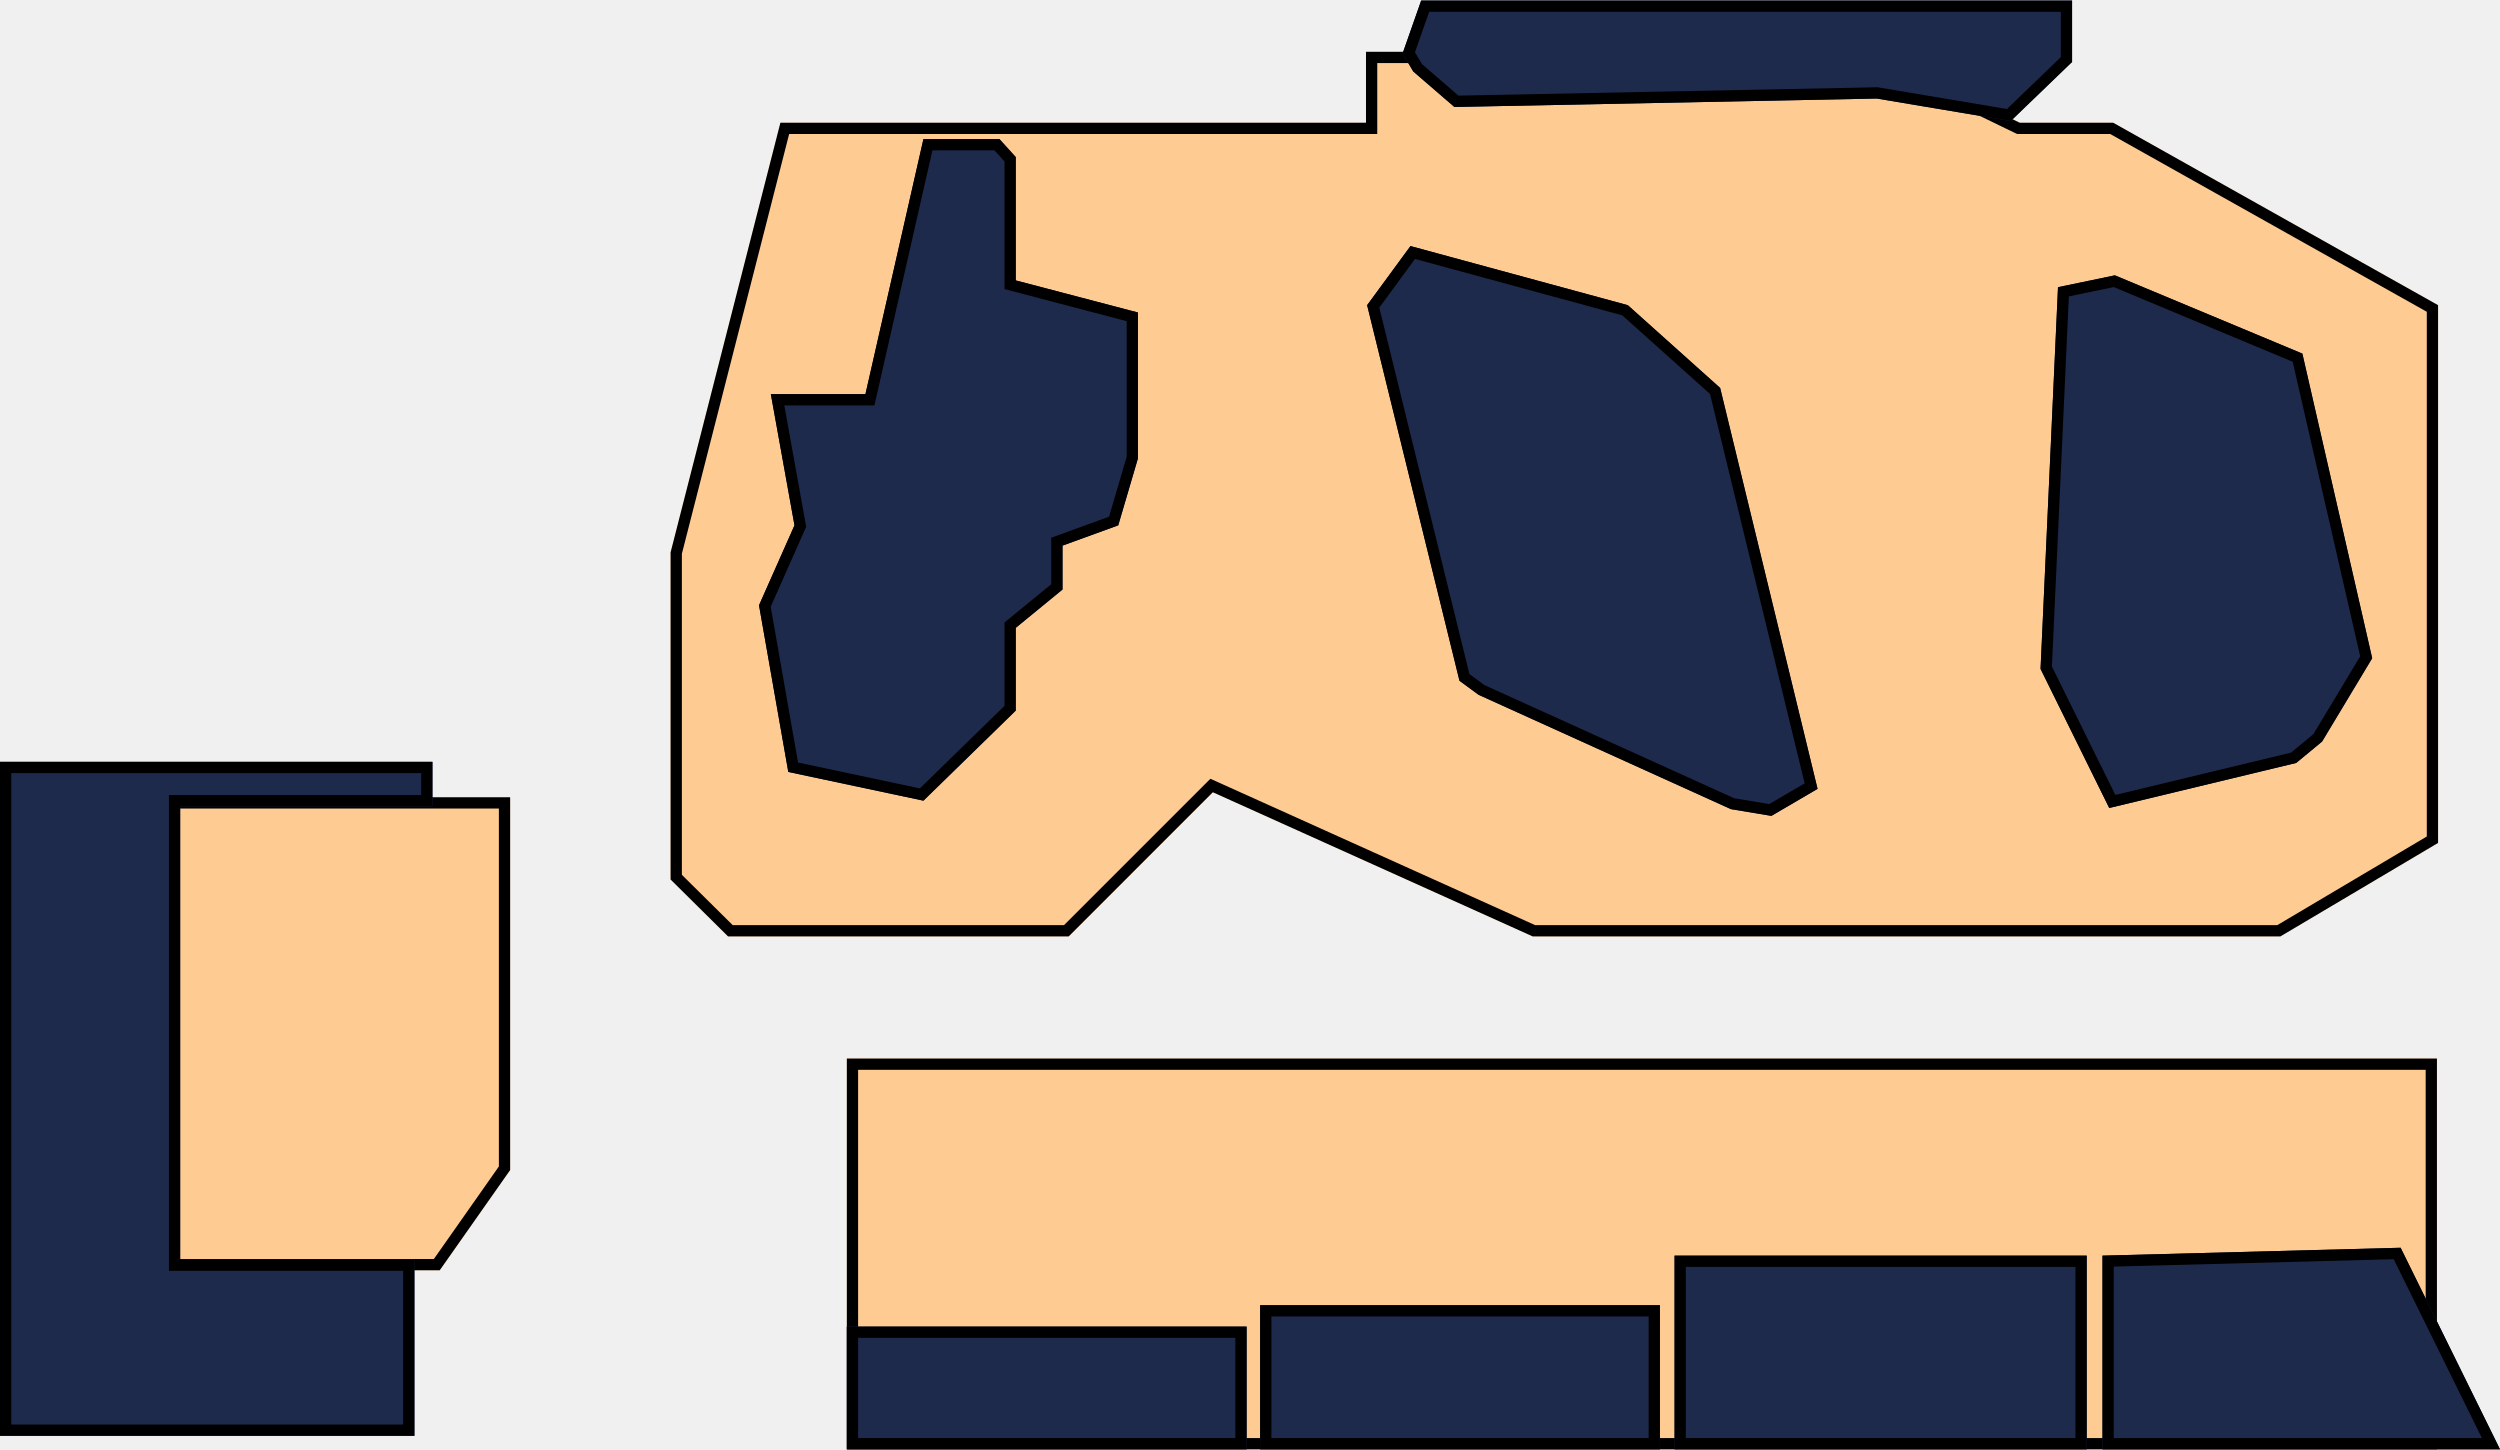
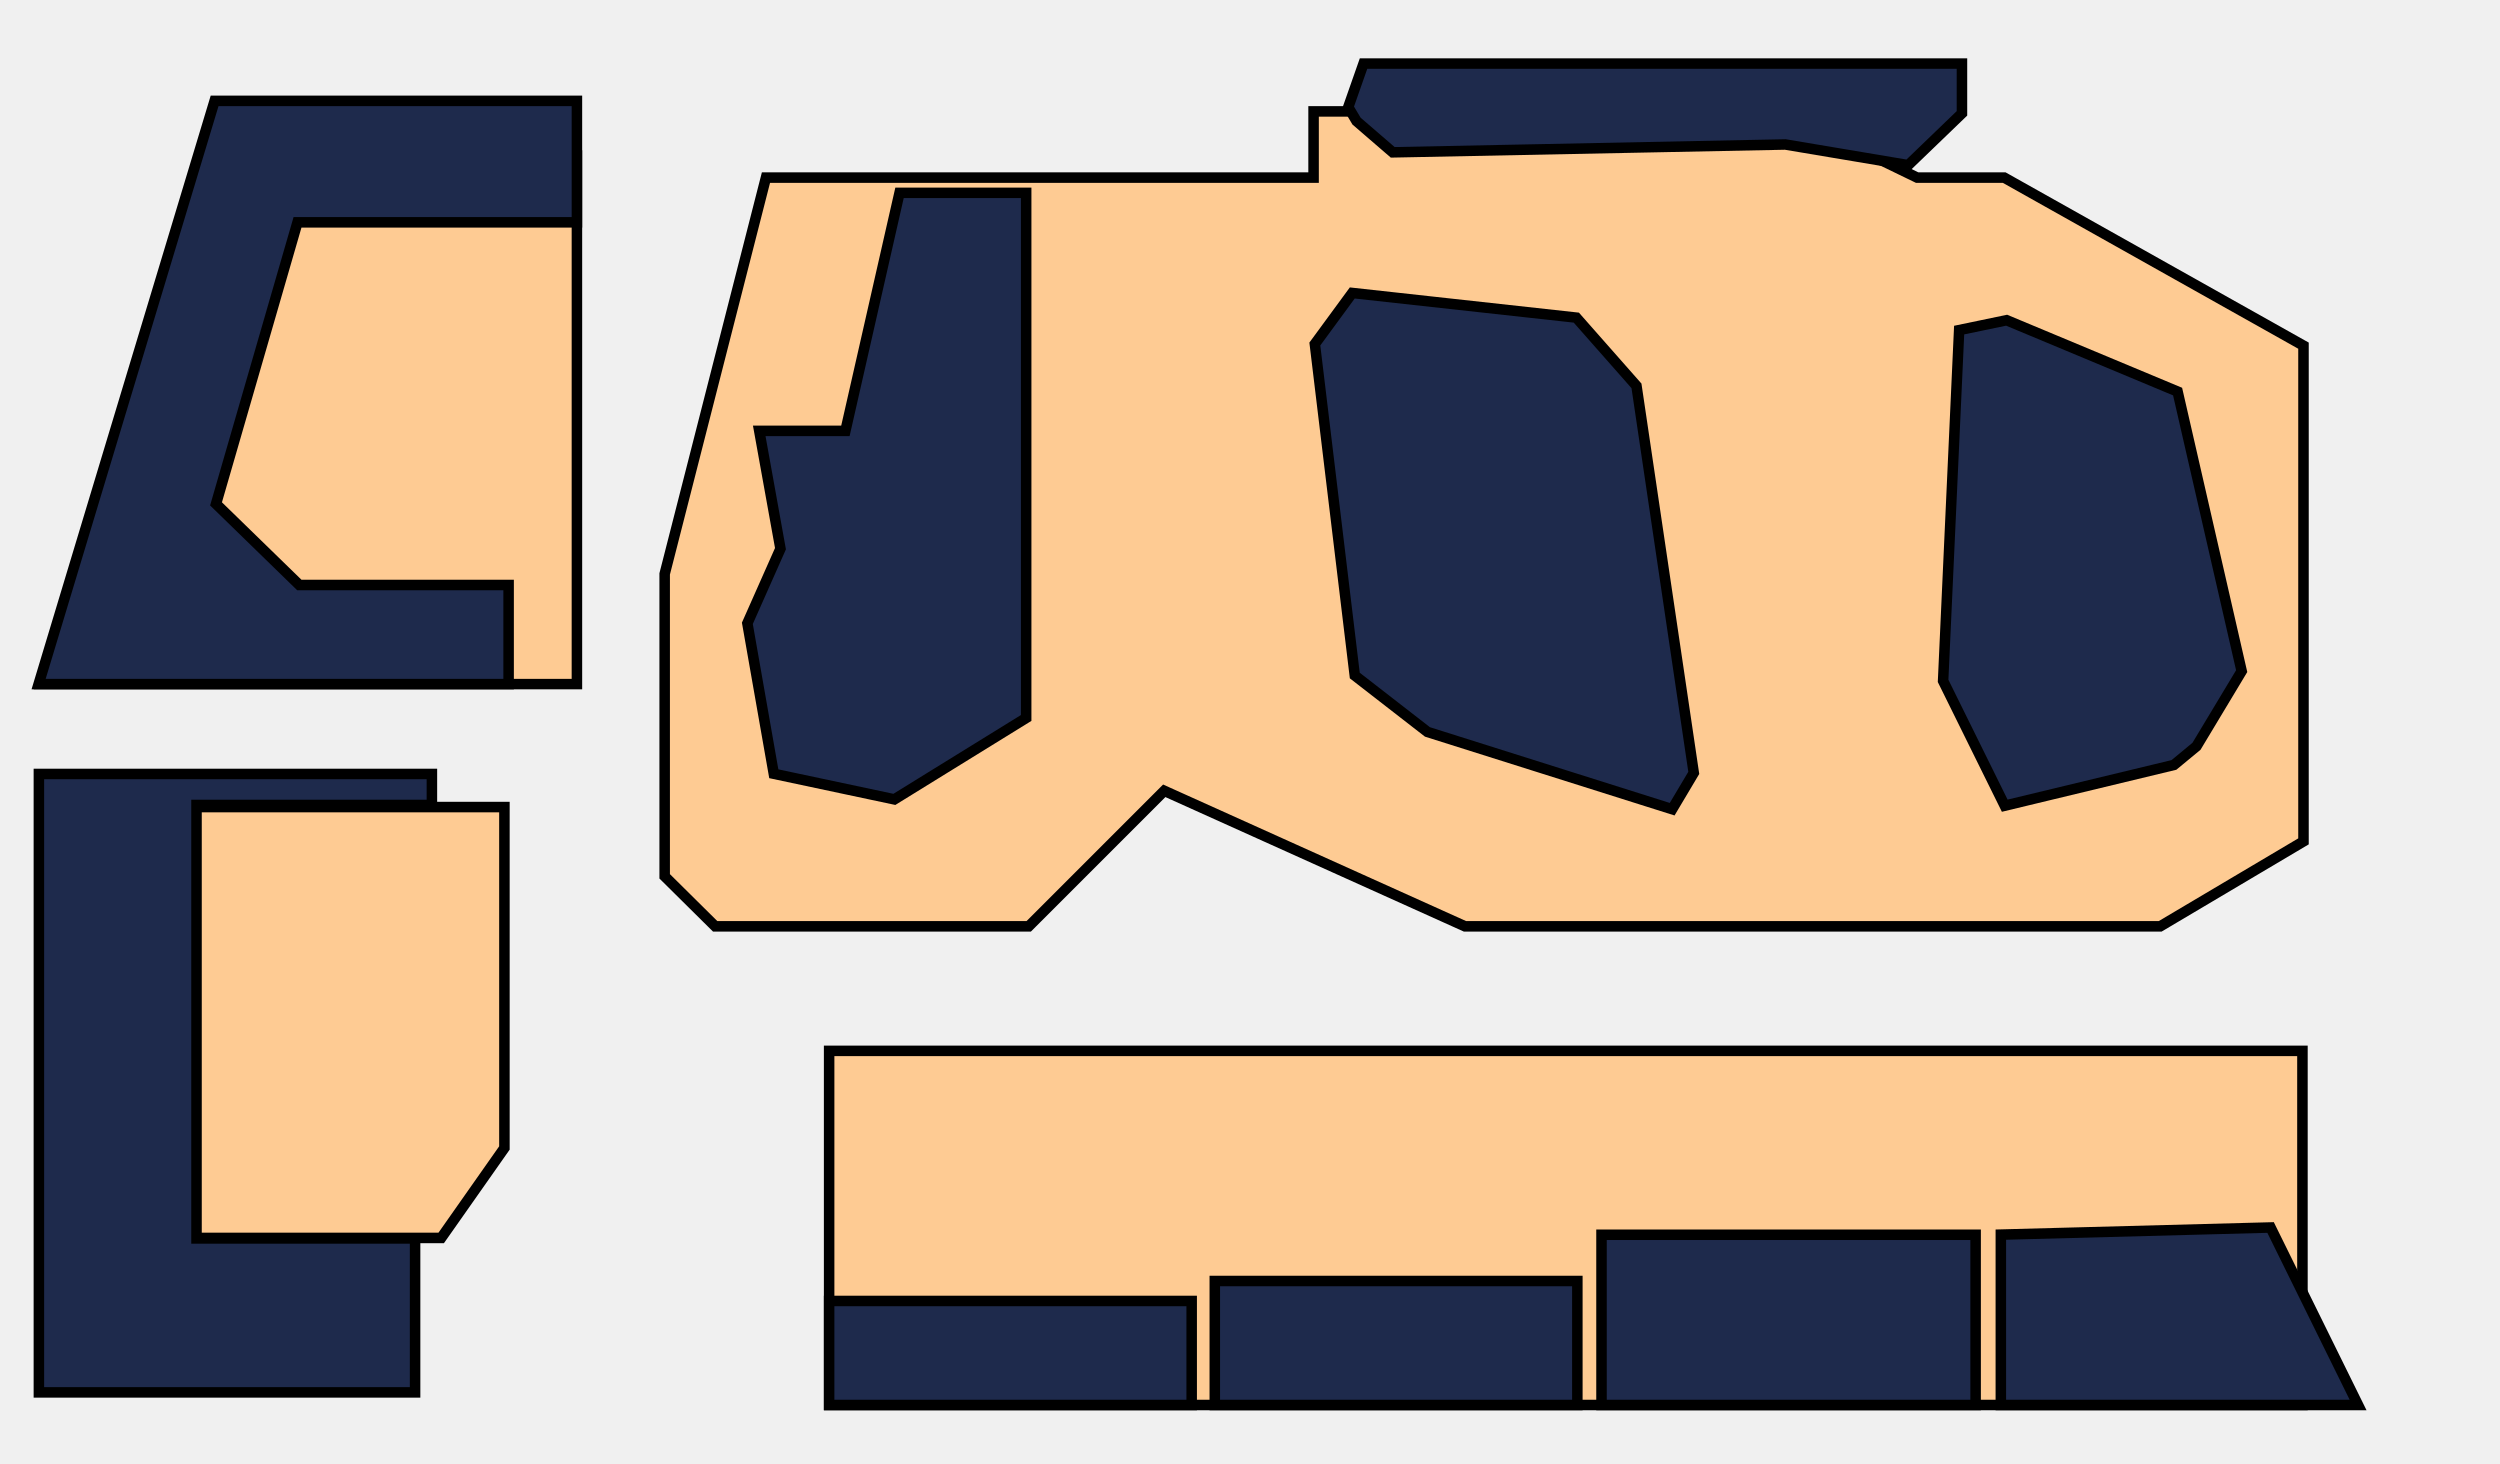
- <svg xmlns="http://www.w3.org/2000/svg" xmlns:xlink="http://www.w3.org/1999/xlink" width="2220" height="1287" viewBox="0 0 2220 1287" version="1.1">
-   <g id="Canvas" transform="translate(-1079 464)">
-     <g id="SectorPicker">
-       <g id="background">
-         <g id="background">
-           <use xlink:href="#path0_fill" transform="translate(1674.5 -418)" fill="#FECB93" />
-           <mask id="mask0_outline_ins">
-             <use xlink:href="#path0_fill" fill="white" transform="translate(1674.5 -418)" />
-           </mask>
-           <g mask="url(#mask0_outline_ins)">
-             <use xlink:href="#path1_stroke_2x" transform="translate(1674.5 -418)" />
-           </g>
-         </g>
-         <g id="background">
-           <use xlink:href="#path2_fill" transform="translate(1225 244)" fill="#FECB93" />
-           <mask id="mask1_outline_ins">
-             <use xlink:href="#path2_fill" fill="white" transform="translate(1225 244)" />
-           </mask>
-           <g mask="url(#mask1_outline_ins)">
-             <use xlink:href="#path3_stroke_2x" transform="translate(1225 244)" />
-           </g>
-         </g>
-         <g id="background">
-           <use xlink:href="#path4_fill" transform="translate(1831 476)" fill="#FECB93" />
-           <mask id="mask2_outline_ins">
-             <use xlink:href="#path4_fill" fill="white" transform="translate(1831 476)" />
-           </mask>
-           <g mask="url(#mask2_outline_ins)">
-             <use xlink:href="#path5_stroke_2x" transform="translate(1831 476)" />
-           </g>
-         </g>
-       </g>
-       <g id="sectors">
-         <g id="kurswand">
-           <use xlink:href="#path6_fill" transform="translate(1079 212.5)" fill="#1E2A4C" />
-           <mask id="mask3_outline_ins">
-             <use xlink:href="#path6_fill" fill="white" transform="translate(1079 212.5)" />
-           </mask>
-           <g mask="url(#mask3_outline_ins)">
-             <use xlink:href="#path7_stroke_2x" transform="translate(1079 212.5)" />
-           </g>
-         </g>
-         <g id="klagemauer">
-           <use xlink:href="#path8_fill" transform="translate(2324.5 -463.5)" fill="#1E2A4C" />
-           <mask id="mask4_outline_ins">
-             <use xlink:href="#path8_fill" fill="white" transform="translate(2324.5 -463.5)" />
-           </mask>
-           <g mask="url(#mask4_outline_ins)">
-             <use xlink:href="#path9_stroke_2x" transform="translate(2324.5 -463.5)" />
-           </g>
-         </g>
-         <g id="starship">
-           <use xlink:href="#path10_fill" transform="translate(1753 -340.5)" fill="#1E2A4C" />
-           <mask id="mask5_outline_ins">
-             <use xlink:href="#path10_fill" fill="white" transform="translate(1753 -340.5)" />
-           </mask>
-           <g mask="url(#mask5_outline_ins)">
-             <use xlink:href="#path11_stroke_2x" transform="translate(1753 -340.5)" />
-           </g>
-         </g>
-         <g id="dune">
-           <use xlink:href="#path12_fill" transform="translate(2293 -245.5)" fill="#1E2A4C" />
-           <mask id="mask6_outline_ins">
-             <use xlink:href="#path12_fill" fill="white" transform="translate(2293 -245.5)" />
-           </mask>
-           <g mask="url(#mask6_outline_ins)">
-             <use xlink:href="#path13_stroke_2x" transform="translate(2293 -245.5)" />
-           </g>
-         </g>
-         <g id="bigboss">
-           <use xlink:href="#path14_fill" transform="translate(2891 -219.5)" fill="#1E2A4C" />
-           <mask id="mask7_outline_ins">
-             <use xlink:href="#path14_fill" fill="white" transform="translate(2891 -219.5)" />
-           </mask>
-           <g mask="url(#mask7_outline_ins)">
-             <use xlink:href="#path15_stroke_2x" transform="translate(2891 -219.5)" />
-           </g>
-         </g>
-         <g id="spektrumfour">
-           <use xlink:href="#path16_fill" transform="translate(1831 714)" fill="#1E2A4C" />
-           <mask id="mask8_outline_ins">
-             <use xlink:href="#path16_fill" fill="white" transform="translate(1831 714)" />
-           </mask>
-           <g mask="url(#mask8_outline_ins)">
-             <use xlink:href="#path17_stroke_2x" transform="translate(1831 714)" />
-           </g>
-         </g>
-         <g id="spektrumthree">
-           <use xlink:href="#path18_fill" transform="translate(2198 695)" fill="#1E2A4C" />
-           <mask id="mask9_outline_ins">
-             <use xlink:href="#path18_fill" fill="white" transform="translate(2198 695)" />
-           </mask>
-           <g mask="url(#mask9_outline_ins)">
-             <use xlink:href="#path19_stroke_2x" transform="translate(2198 695)" />
-           </g>
-         </g>
-         <g id="spektrumtwo">
-           <use xlink:href="#path20_fill" transform="translate(2566 651)" fill="#1E2A4C" />
-           <mask id="mask10_outline_ins">
-             <use xlink:href="#path20_fill" fill="white" transform="translate(2566 651)" />
-           </mask>
-           <g mask="url(#mask10_outline_ins)">
-             <use xlink:href="#path21_stroke_2x" transform="translate(2566 651)" />
-           </g>
-         </g>
-         <g id="spektrumone">
-           <use xlink:href="#path22_fill" transform="translate(2946 644)" fill="#1E2A4C" />
-           <mask id="mask11_outline_ins">
-             <use xlink:href="#path22_fill" fill="white" transform="translate(2946 644)" />
-           </mask>
-           <g mask="url(#mask11_outline_ins)">
-             <use xlink:href="#path23_stroke_2x" transform="translate(2946 644)" />
-           </g>
-         </g>
-       </g>
+ <svg xmlns="http://www.w3.org/2000/svg" width="2379" height="1393" viewBox="0 0 2379 1393" fill="none">
+   <g id="SectorPicker">
+     <g id="background">
+       <path id="background_2" d="M549 148V651H38.822L197.664 148H549Z" fill="#FECB93" stroke="black" stroke-width="10" />
+       <path id="background_3" d="M1245 169H1250V164V106H1287.5H1694.35L1823.32 168.499L1824.35 169H1825.5H1907.19L2192 328.927V800.652L2055.63 881.5H1394.07L1111.05 753.942L1107.91 752.523L1105.46 754.964L978.929 881.5H680.557L632.5 833.914V546.129L728.883 169H1245Z" fill="#FECB93" stroke="black" stroke-width="10" />
+       <path id="background_4" d="M184.021 768H480V1092.42L419.865 1178H183.012L184.021 768Z" fill="#FECB93" stroke="black" stroke-width="10" />
+       <path id="background_5" d="M2191 1337H789V1000H2191V1337Z" fill="#FECB93" stroke="black" stroke-width="10" />
+     </g>
+     <g id="sectors">
+       <path id="hoefli" d="M192 1178.5H395V1325H37V736.5H411V766H192H187V771V1173.5V1178.5H192Z" fill="#1E2A4C" stroke="black" stroke-width="10" />
+       <path id="kurswand" d="M286.872 556.685H483.995V651H36.732L204.214 96H549V211.556H286.872H283.114L282.069 215.165L206.399 476.61L205.566 479.49L207.714 481.582L283.383 555.267L284.839 556.685H286.872Z" fill="#1E2A4C" stroke="black" stroke-width="10" />
+       <path id="plaettliwand" d="M1297.54 60.5H1867V107.874L1815.84 157.152L1699.33 137.569L1698.87 137.492L1698.4 137.501L1325.32 144.963L1290.88 115.247L1282.99 101.954L1297.54 60.5Z" fill="#1E2A4C" stroke="black" stroke-width="10" />
+       <path id="starship" d="M800.5 410H804.491L805.376 406.109L855.991 183.5H919.5H976.5V683.212L851.078 760.692L736.341 736.311L711.188 593.135L742.07 523.528L742.693 522.124L742.421 520.613L722.482 410H800.5Z" fill="#1E2A4C" stroke="black" stroke-width="10" />
+       <path id="dune" d="M1286.82 278.786L1500.03 302.258L1557.27 367.196L1611.79 735.472L1591.23 770.039L1358.36 696.502L1289.21 642.83L1251.2 327.363L1286.82 278.786Z" fill="#1E2A4C" stroke="black" stroke-width="10" />
+       <path id="bigboss" d="M1864.32 314.105L1909.5 304.71L2072.2 372.624L2133.18 638.651L2090.16 710.19L2068.71 727.91L1907.71 766.703L1849.05 647.941L1864.32 314.105Z" fill="#1E2A4C" stroke="black" stroke-width="10" />
+       <path id="spektrumfour" d="M789 1238H1134V1337H789V1238Z" fill="#1E2A4C" stroke="black" stroke-width="10" />
+       <path id="spektrumthree" d="M1501 1219V1337H1156V1219H1501Z" fill="#1E2A4C" stroke="black" stroke-width="10" />
+       <path id="spektrumtwo" d="M1880 1175V1337H1524V1175H1880Z" fill="#1E2A4C" stroke="black" stroke-width="10" />
+       <path id="spektrumone" d="M2243.96 1337H1904V1174.87L2160.68 1168.08L2243.96 1337Z" fill="#1E2A4C" stroke="black" stroke-width="10" />
    </g>
  </g>
-   <defs>
-     <path id="path0_fill" d="M 617.5 0L 660 0L 1068 0L 1198 63L 1281 63L 1569.5 225L 1569.5 702.5L 1429.5 785.5L 765.5 785.5L 481.5 657.5L 353.5 785.5L 51 785.5L 0 735L 0 444.5L 97.5 63L 617.5 63L 617.5 0Z" />
-     <path id="path1_stroke_2x" d="M 617.5 0L 617.5 -10L 607.5 -10L 607.5 0L 617.5 0ZM 617.5 63L 617.5 73L 627.5 73L 627.5 63L 617.5 63ZM 97.5 63L 97.5 53L 89.734 53L 87.811 60.524L 97.5 63ZM 0 444.5L -9.689 442.024L -10 443.242L -10 444.5L 0 444.5ZM 0 735L -10 735L -10 739.171L -7.036 742.106L 0 735ZM 51 785.5L 43.964 792.606L 46.887 795.5L 51 795.5L 51 785.5ZM 353.5 785.5L 353.5 795.5L 357.642 795.5L 360.571 792.571L 353.5 785.5ZM 481.5 657.5L 485.609 648.383L 479.313 645.545L 474.429 650.429L 481.5 657.5ZM 765.5 785.5L 761.391 794.617L 763.351 795.5L 765.5 795.5L 765.5 785.5ZM 1429.5 785.5L 1429.5 795.5L 1432.24 795.5L 1434.6 794.102L 1429.5 785.5ZM 1569.5 702.5L 1574.6 711.102L 1579.5 708.197L 1579.5 702.5L 1569.5 702.5ZM 1569.5 225L 1579.5 225L 1579.5 219.147L 1574.4 216.281L 1569.5 225ZM 1281 63L 1285.9 54.281L 1283.62 53L 1281 53L 1281 63ZM 1198 63L 1193.64 71.999L 1195.7 73L 1198 73L 1198 63ZM 1068 0L 1072.36 -8.999L 1070.3 -10L 1068 -10L 1068 0ZM 660 -10L 617.5 -10L 617.5 10L 660 10L 660 -10ZM 607.5 0L 607.5 63L 627.5 63L 627.5 0L 607.5 0ZM 617.5 53L 97.5 53L 97.5 73L 617.5 73L 617.5 53ZM 87.811 60.524L -9.689 442.024L 9.689 446.976L 107.189 65.476L 87.811 60.524ZM -10 444.5L -10 735L 10 735L 10 444.5L -10 444.5ZM -7.036 742.106L 43.964 792.606L 58.036 778.394L 7.036 727.894L -7.036 742.106ZM 51 795.5L 353.5 795.5L 353.5 775.5L 51 775.5L 51 795.5ZM 360.571 792.571L 488.571 664.571L 474.429 650.429L 346.429 778.429L 360.571 792.571ZM 477.391 666.617L 761.391 794.617L 769.609 776.383L 485.609 648.383L 477.391 666.617ZM 765.5 795.5L 1429.5 795.5L 1429.5 775.5L 765.5 775.5L 765.5 795.5ZM 1434.6 794.102L 1574.6 711.102L 1564.4 693.898L 1424.4 776.898L 1434.6 794.102ZM 1579.5 702.5L 1579.5 225L 1559.5 225L 1559.5 702.5L 1579.5 702.5ZM 1574.4 216.281L 1285.9 54.281L 1276.1 71.719L 1564.6 233.719L 1574.4 216.281ZM 1281 53L 1198 53L 1198 73L 1281 73L 1281 53ZM 1202.36 54.001L 1072.36 -8.999L 1063.64 8.999L 1193.64 71.999L 1202.36 54.001ZM 1068 -10L 660 -10L 660 10L 1068 10L 1068 -10Z" />
-     <path id="path2_fill" d="M 307 331L 307 0L 1.034 0L 0 420L 244.463 420L 307 331Z" />
-     <path id="path3_stroke_2x" d="M 307 0L 317 0L 317 -10L 307 -10L 307 0ZM 307 331L 315.182 336.749L 317 334.162L 317 331L 307 331ZM 244.463 420L 244.463 430L 249.658 430L 252.645 425.749L 244.463 420ZM 0 420L -10 419.975L -10.025 430L 0 430L 0 420ZM 1.034 0L 1.034 -10L -8.942 -10L -8.966 -0.025L 1.034 0ZM 297 0L 297 331L 317 331L 317 0L 297 0ZM 298.818 325.251L 236.281 414.251L 252.645 425.749L 315.182 336.749L 298.818 325.251ZM 244.463 410L 0 410L 0 430L 244.463 430L 244.463 410ZM 10 420.025L 11.034 0.025L -8.966 -0.025L -10 419.975L 10 420.025ZM 1.034 10L 307 10L 307 -10L 1.034 -10L 1.034 10Z" />
-     <path id="path4_fill" d="M 0 0L 0 347L 1412 347L 1412 0L 0 0Z" />
-     <path id="path5_stroke_2x" d="M 0 347L -10 347L -10 357L 0 357L 0 347ZM 0 0L 0 -10L -10 -10L -10 0L 0 0ZM 1412 0L 1422 0L 1422 -10L 1412 -10L 1412 0ZM 1412 347L 1412 357L 1422 357L 1422 347L 1412 347ZM 10 347L 10 0L -10 0L -10 347L 10 347ZM 0 10L 1412 10L 1412 -10L 0 -10L 0 10ZM 1402 0L 1402 347L 1422 347L 1422 0L 1402 0ZM 1412 337L 0 337L 0 357L 1412 357L 1412 337Z" />
-     <path id="path6_fill" d="M 384 39.5L 384 0L 0 0L 0 598.5L 368 598.5L 368 442L 160 442L 160 39.5L 384 39.5Z" />
-     <path id="path7_stroke_2x" d="M 384 0L 394 0L 394 -10L 384 -10L 384 0ZM 384 39.5L 384 49.5L 394 49.5L 394 39.5L 384 39.5ZM 160 39.5L 160 29.5L 150 29.5L 150 39.5L 160 39.5ZM 160 442L 150 442L 150 452L 160 452L 160 442ZM 368 442L 378 442L 378 432L 368 432L 368 442ZM 368 598.5L 368 608.5L 378 608.5L 378 598.5L 368 598.5ZM 0 598.5L -10 598.5L -10 608.5L 0 608.5L 0 598.5ZM 0 0L 0 -10L -10 -10L -10 0L 0 0ZM 374 0L 374 39.5L 394 39.5L 394 0L 374 0ZM 384 29.5L 160 29.5L 160 49.5L 384 49.5L 384 29.5ZM 150 39.5L 150 442L 170 442L 170 39.5L 150 39.5ZM 160 452L 368 452L 368 432L 160 432L 160 452ZM 368 588.5L 0 588.5L 0 608.5L 368 608.5L 368 588.5ZM 10 598.5L 10 0L -10 0L -10 598.5L 10 598.5ZM 0 10L 384 10L 384 -10L 0 -10L 0 10ZM 358 442L 358 598.5L 378 598.5L 378 442L 358 442Z" />
-     <path id="path8_fill" d="M 594.5 0L 16.5 0L 0 47L 9.5 63L 46 94.5L 421 87L 540 107L 594.5 54.5L 594.5 0Z" />
-     <path id="path9_stroke_2x" d="M 16.5 0L 16.5 -10L 9.412 -10L 7.065 -3.312L 16.5 0ZM 594.5 0L 604.5 0L 604.5 -10L 594.5 -10L 594.5 0ZM 594.5 54.5L 601.438 61.702L 604.5 58.752L 604.5 54.5L 594.5 54.5ZM 540 107L 538.343 116.862L 543.31 117.697L 546.938 114.202L 540 107ZM 421 87L 422.657 77.138L 421.735 76.983L 420.8 77.002L 421 87ZM 46 94.5L 39.467 102.071L 42.368 104.575L 46.2 104.498L 46 94.5ZM 9.5 63L 0.901 68.105L 1.733 69.506L 2.966 70.571L 9.5 63ZM 0 47L -9.435 43.688L -10.982 48.092L -8.599 52.105L 0 47ZM 16.5 10L 594.5 10L 594.5 -10L 16.5 -10L 16.5 10ZM 584.5 0L 584.5 54.5L 604.5 54.5L 604.5 0L 584.5 0ZM 587.562 47.298L 533.062 99.798L 546.938 114.202L 601.438 61.702L 587.562 47.298ZM 541.657 97.138L 422.657 77.138L 419.343 96.862L 538.343 116.862L 541.657 97.138ZM 420.8 77.002L 45.8 84.502L 46.2 104.498L 421.2 96.998L 420.8 77.002ZM 52.533 86.929L 16.034 55.429L 2.966 70.571L 39.467 102.071L 52.533 86.929ZM 18.099 57.895L 8.599 41.895L -8.599 52.105L 0.901 68.105L 18.099 57.895ZM 9.435 50.312L 25.935 3.312L 7.065 -3.312L -9.435 43.688L 9.435 50.312Z" />
-     <path id="path10_fill" d="M 26 562L 0 414L 31.5 343L 10.5 226.5L 94.5 226.5L 146 0L 213.5 0L 228 16L 228 125.5L 336.5 154L 336.5 283.5L 319 343L 269.5 361L 269.5 400L 228 434L 228 507.5L 146 587.5L 26 562Z" />
-     <path id="path11_stroke_2x" d="M 0 414L -9.141 409.945L -10.376 412.73L -9.849 415.73L 0 414ZM 26 562L 16.151 563.73L 17.319 570.379L 23.921 571.782L 26 562ZM 146 587.5L 143.921 597.282L 149.154 598.394L 152.983 594.658L 146 587.5ZM 228 507.5L 234.983 514.658L 238 511.715L 238 507.5L 228 507.5ZM 228 434L 221.663 426.265L 218 429.265L 218 434L 228 434ZM 269.5 400L 275.837 407.735L 279.5 404.735L 279.5 400L 269.5 400ZM 269.5 361L 266.083 351.602L 259.5 353.996L 259.5 361L 269.5 361ZM 319 343L 322.417 352.398L 327.167 350.671L 328.594 345.822L 319 343ZM 336.5 283.5L 346.094 286.322L 346.5 284.94L 346.5 283.5L 336.5 283.5ZM 336.5 154L 346.5 154L 346.5 146.287L 339.041 144.328L 336.5 154ZM 228 125.5L 218 125.5L 218 133.213L 225.459 135.172L 228 125.5ZM 228 16L 238 16L 238 12.143L 235.41 9.285L 228 16ZM 213.5 0L 220.91 -6.715L 217.933 -10L 213.5 -10L 213.5 0ZM 146 0L 146 -10L 138.018 -10L 136.249 -2.217L 146 0ZM 94.5 226.5L 94.5 236.5L 102.482 236.5L 104.251 228.717L 94.5 226.5ZM 10.5 226.5L 10.5 216.5L -1.464 216.5L 0.659 228.274L 10.5 226.5ZM 31.5 343L 40.641 347.055L 41.886 344.248L 41.341 341.226L 31.5 343ZM -9.849 415.73L 16.151 563.73L 35.849 560.27L 9.849 412.27L -9.849 415.73ZM 23.921 571.782L 143.921 597.282L 148.079 577.718L 28.079 552.218L 23.921 571.782ZM 152.983 594.658L 234.983 514.658L 221.017 500.342L 139.017 580.342L 152.983 594.658ZM 238 507.5L 238 434L 218 434L 218 507.5L 238 507.5ZM 234.337 441.735L 275.837 407.735L 263.163 392.265L 221.663 426.265L 234.337 441.735ZM 279.5 400L 279.5 361L 259.5 361L 259.5 400L 279.5 400ZM 272.917 370.398L 322.417 352.398L 315.583 333.602L 266.083 351.602L 272.917 370.398ZM 328.594 345.822L 346.094 286.322L 326.906 280.678L 309.406 340.178L 328.594 345.822ZM 346.5 283.5L 346.5 154L 326.5 154L 326.5 283.5L 346.5 283.5ZM 339.041 144.328L 230.541 115.828L 225.459 135.172L 333.959 163.672L 339.041 144.328ZM 238 125.5L 238 16L 218 16L 218 125.5L 238 125.5ZM 235.41 9.285L 220.91 -6.715L 206.09 6.715L 220.59 22.715L 235.41 9.285ZM 213.5 -10L 146 -10L 146 10L 213.5 10L 213.5 -10ZM 136.249 -2.217L 84.749 224.283L 104.251 228.717L 155.751 2.217L 136.249 -2.217ZM 94.5 216.5L 10.5 216.5L 10.5 236.5L 94.5 236.5L 94.5 216.5ZM 0.659 228.274L 21.659 344.774L 41.341 341.226L 20.341 224.726L 0.659 228.274ZM 22.359 338.945L -9.141 409.945L 9.141 418.055L 40.641 347.055L 22.359 338.945Z" />
-     <path id="path12_fill" d="M 313.5 126L 231.5 52.5L 38.5 0L 0 52.5L 82 386L 99 398.5L 323 500L 359 506L 400 482L 313.5 126Z" />
-     <path id="path13_stroke_2x" d="M 231.5 52.5L 238.175 45.053L 236.411 43.472L 234.125 42.851L 231.5 52.5ZM 313.5 126L 323.217 123.639L 322.485 120.624L 320.175 118.554L 313.5 126ZM 400 482L 405.052 490.63L 411.474 486.871L 409.717 479.639L 400 482ZM 359 506L 357.356 515.864L 360.927 516.459L 364.052 514.63L 359 506ZM 323 500L 318.873 509.109L 320.065 509.649L 321.356 509.864L 323 500ZM 99 398.5L 93.076 406.557L 93.919 407.177L 94.873 407.609L 99 398.5ZM 82 386L 72.289 388.388L 73.155 391.909L 76.076 394.057L 82 386ZM 0 52.5L -8.064 46.586L -10.826 50.352L -9.711 54.888L 0 52.5ZM 38.5 0L 41.125 -9.649L 34.498 -11.452L 30.436 -5.914L 38.5 0ZM 224.825 59.947L 306.825 133.446L 320.175 118.554L 238.175 45.053L 224.825 59.947ZM 303.783 128.361L 390.283 484.361L 409.717 479.639L 323.217 123.639L 303.783 128.361ZM 394.948 473.37L 353.948 497.37L 364.052 514.63L 405.052 490.63L 394.948 473.37ZM 360.644 496.136L 324.644 490.136L 321.356 509.864L 357.356 515.864L 360.644 496.136ZM 327.127 490.891L 103.127 389.391L 94.873 407.609L 318.873 509.109L 327.127 490.891ZM 104.924 390.443L 87.924 377.943L 76.076 394.057L 93.076 406.557L 104.924 390.443ZM 91.711 383.612L 9.711 50.112L -9.711 54.888L 72.289 388.388L 91.711 383.612ZM 8.064 58.414L 46.564 5.914L 30.436 -5.914L -8.064 46.586L 8.064 58.414ZM 35.875 9.649L 228.875 62.149L 234.125 42.851L 41.125 -9.649L 35.875 9.649Z" />
-     <path id="path14_fill" d="M 232.5 69.5L 66 0L 15.5 10.5L 0 349.5L 61 473L 227 433L 250 414L 294.5 340L 232.5 69.5Z" />
-     <path id="path15_stroke_2x" d="M 66 0L 69.852 -9.228L 66.995 -10.421L 63.964 -9.791L 66 0ZM 232.5 69.5L 242.247 67.266L 241.098 62.253L 236.352 60.272L 232.5 69.5ZM 294.5 340L 303.07 345.153L 305.148 341.697L 304.247 337.766L 294.5 340ZM 250 414L 256.369 421.71L 257.688 420.62L 258.57 419.153L 250 414ZM 227 433L 229.343 442.722L 231.588 442.181L 233.369 440.71L 227 433ZM 61 473L 52.034 477.429L 55.573 484.594L 63.343 482.722L 61 473ZM 0 349.5L -9.99 349.043L -10.107 351.618L -8.966 353.929L 0 349.5ZM 15.5 10.5L 13.464 0.709L 5.865 2.289L 5.51 10.043L 15.5 10.5ZM 62.148 9.228L 228.648 78.728L 236.352 60.272L 69.852 -9.228L 62.148 9.228ZM 222.753 71.734L 284.753 342.234L 304.247 337.766L 242.247 67.266L 222.753 71.734ZM 285.93 334.847L 241.43 408.847L 258.57 419.153L 303.07 345.153L 285.93 334.847ZM 243.631 406.29L 220.631 425.29L 233.369 440.71L 256.369 421.71L 243.631 406.29ZM 224.657 423.278L 58.657 463.278L 63.343 482.722L 229.343 442.722L 224.657 423.278ZM 69.966 468.571L 8.966 345.071L -8.966 353.929L 52.034 477.429L 69.966 468.571ZM 9.99 349.957L 25.49 10.957L 5.51 10.043L -9.99 349.043L 9.99 349.957ZM 17.536 20.291L 68.036 9.791L 63.964 -9.791L 13.464 0.709L 17.536 20.291Z" />
-     <path id="path16_fill" d="M 355 0L 0 0L 0 109L 355 109L 355 0Z" />
-     <path id="path17_stroke_2x" d="M 0 0L 0 -10L -10 -10L -10 0L 0 0ZM 355 0L 365 0L 365 -10L 355 -10L 355 0ZM 355 109L 355 119L 365 119L 365 109L 355 109ZM 0 109L -10 109L -10 119L 0 119L 0 109ZM 0 10L 355 10L 355 -10L 0 -10L 0 10ZM 345 0L 345 109L 365 109L 365 0L 345 0ZM 355 99L 0 99L 0 119L 355 119L 355 99ZM 10 109L 10 0L -10 0L -10 109L 10 109Z" />
-     <path id="path18_fill" d="M 355 128L 0 128L 0 0L 355 0L 355 128Z" />
-     <path id="path19_stroke_2x" d="M 0 128L -10 128L -10 138L 0 138L 0 128ZM 355 128L 355 138L 365 138L 365 128L 355 128ZM 355 0L 365 0L 365 -10L 355 -10L 355 0ZM 0 0L 0 -10L -10 -10L -10 0L 0 0ZM 0 138L 355 138L 355 118L 0 118L 0 138ZM 365 128L 365 0L 345 0L 345 128L 365 128ZM 355 -10L 0 -10L 0 10L 355 10L 355 -10ZM -10 0L -10 128L 10 128L 10 0L -10 0Z" />
-     <path id="path20_fill" d="M 366 172L 0 172L 0 0L 366 0L 366 172Z" />
-     <path id="path21_stroke_2x" d="M 0 172L -10 172L -10 182L 0 182L 0 172ZM 366 172L 366 182L 376 182L 376 172L 366 172ZM 366 0L 376 0L 376 -10L 366 -10L 366 0ZM 0 0L 0 -10L -10 -10L -10 0L 0 0ZM 0 182L 366 182L 366 162L 0 162L 0 182ZM 376 172L 376 0L 356 0L 356 172L 376 172ZM 366 -10L 0 -10L 0 10L 366 10L 366 -10ZM -10 0L -10 172L 10 172L 10 0L -10 0Z" />
-     <path id="path22_fill" d="M 353 179L 0 179L 0 7L 264.75 0L 353 179Z" />
-     <path id="path23_stroke_2x" d="M 0 179L -10 179L -10 189L 0 189L 0 179ZM 353 179L 353 189L 369.079 189L 361.969 174.578L 353 179ZM 264.75 0L 273.719 -4.422L 270.887 -10.166L 264.486 -9.997L 264.75 0ZM 0 7L -0.264 -2.997L -10 -2.739L -10 7L 0 7ZM 0 189L 353 189L 353 169L 0 169L 0 189ZM 361.969 174.578L 273.719 -4.422L 255.781 4.422L 344.031 183.422L 361.969 174.578ZM 264.486 -9.997L -0.264 -2.997L 0.264 16.997L 265.014 9.997L 264.486 -9.997ZM -10 7L -10 179L 10 179L 10 7L -10 7Z" />
-   </defs>
</svg>
